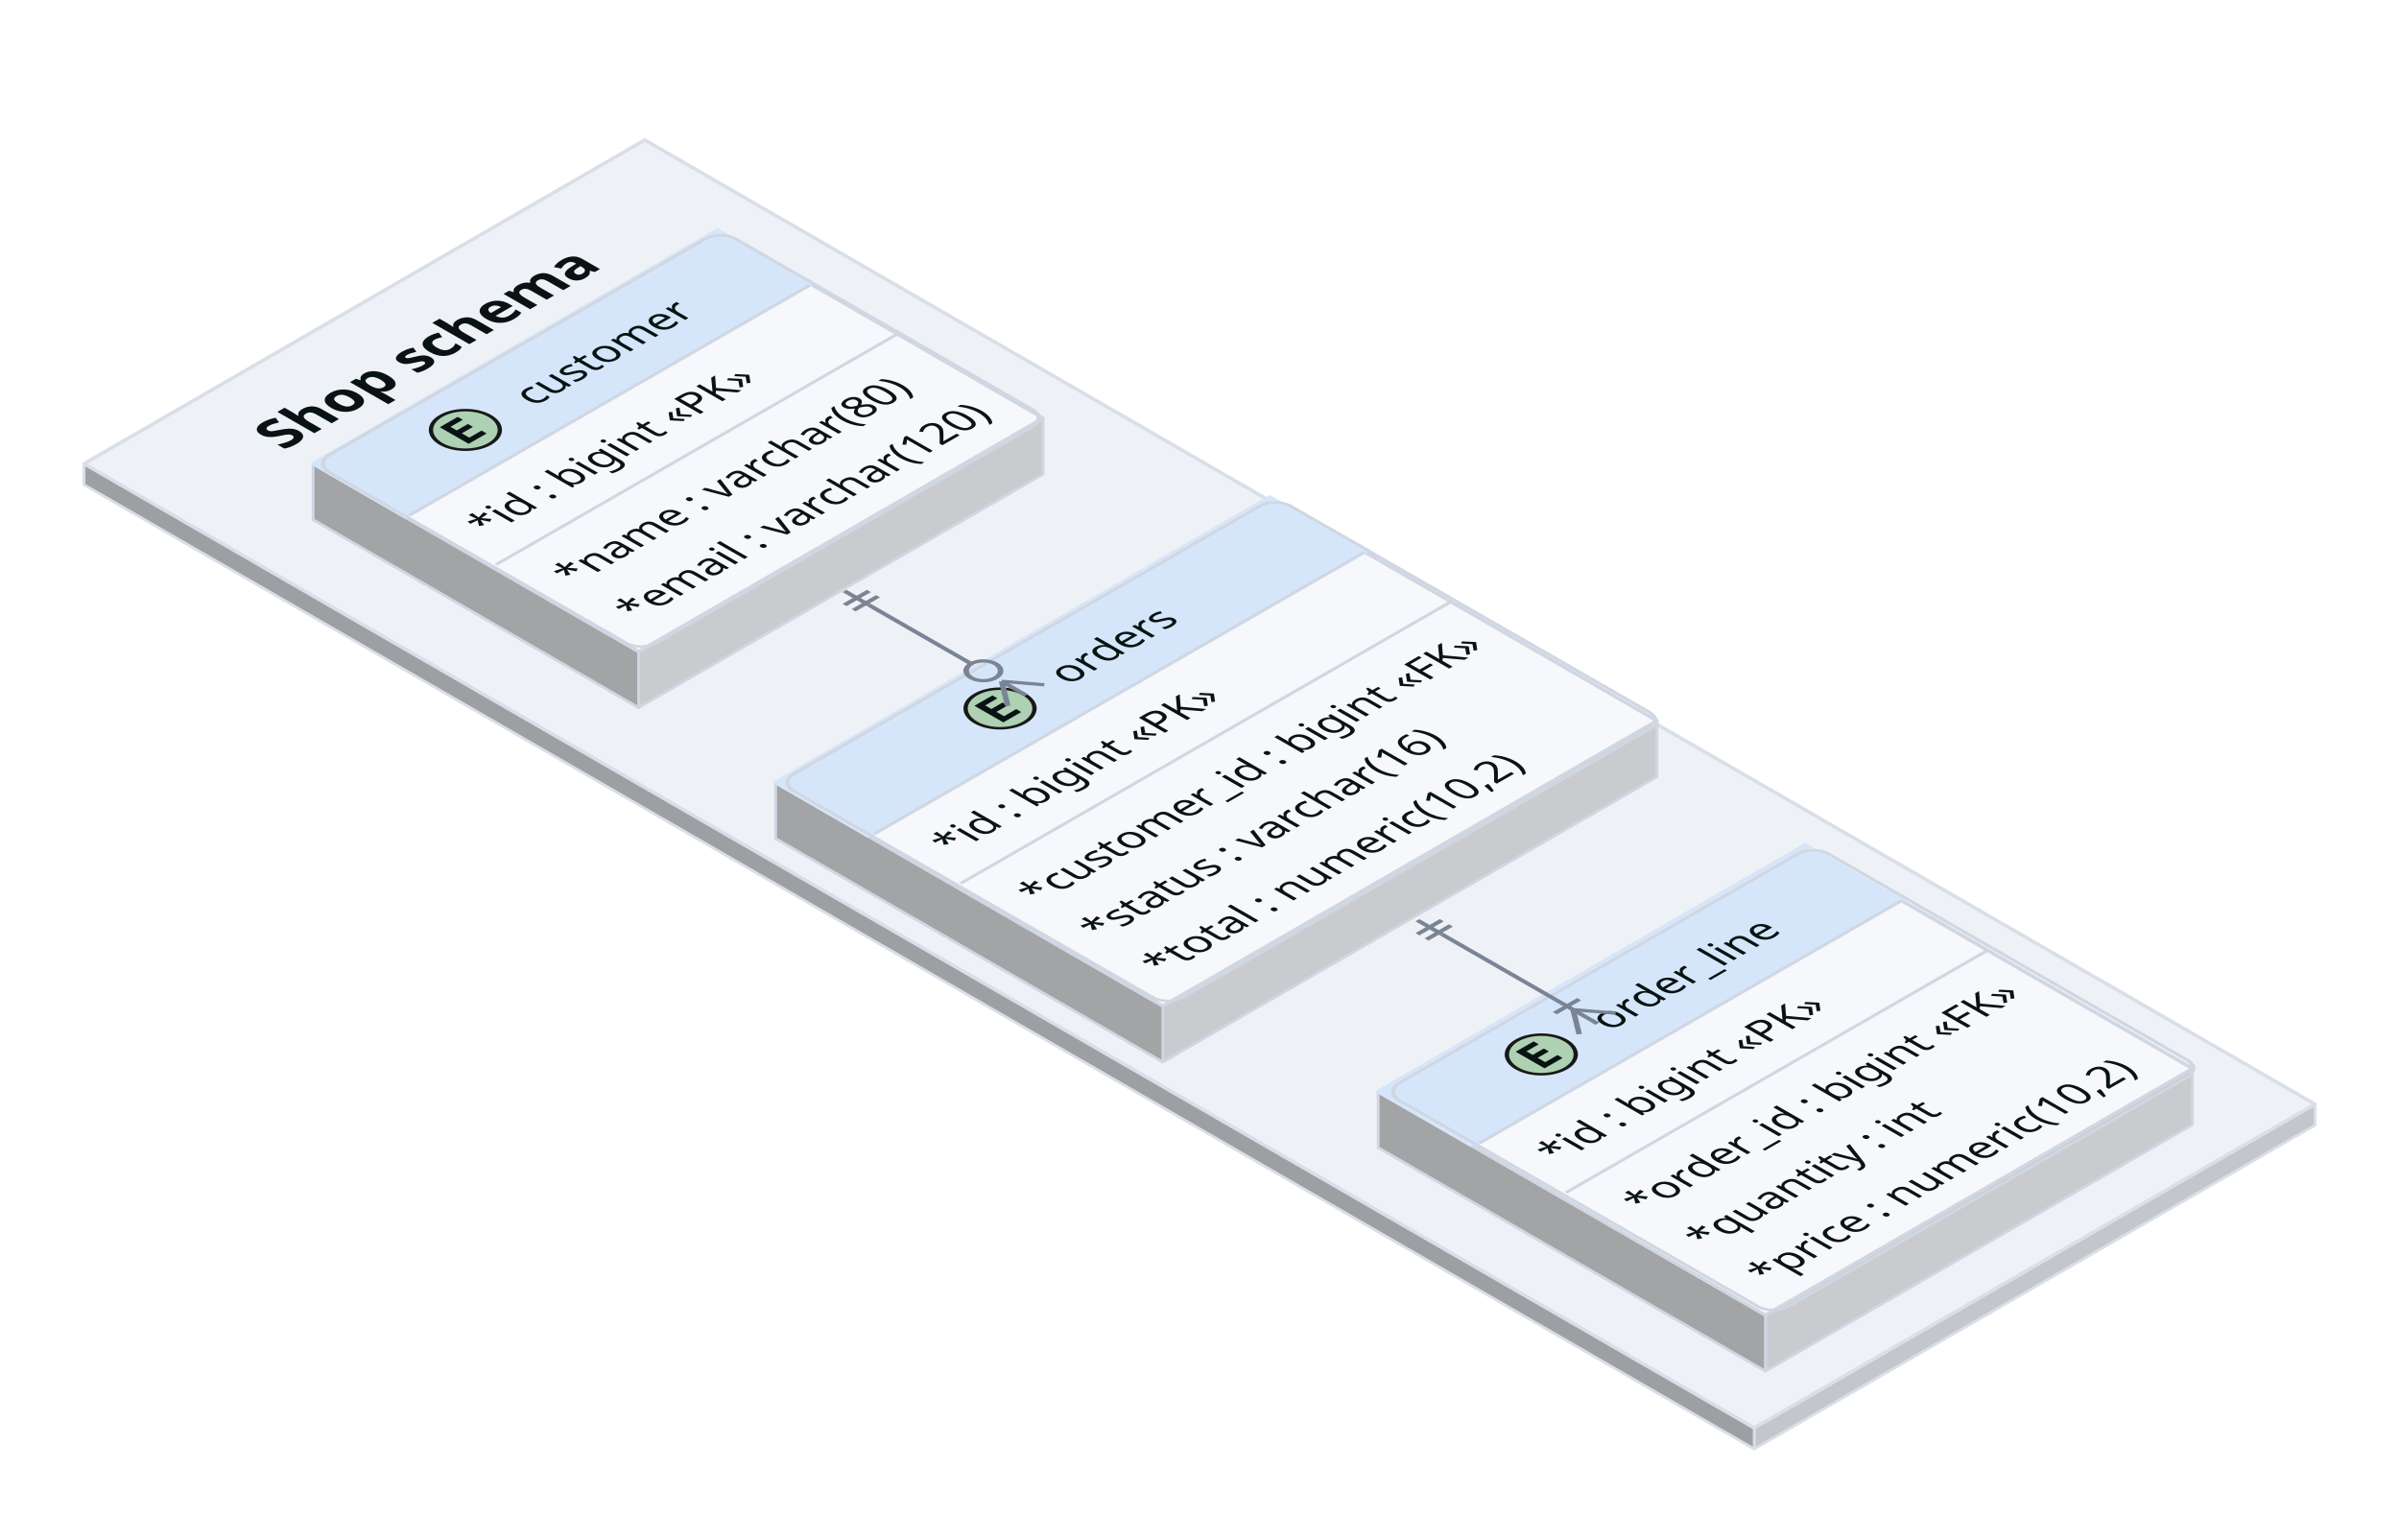
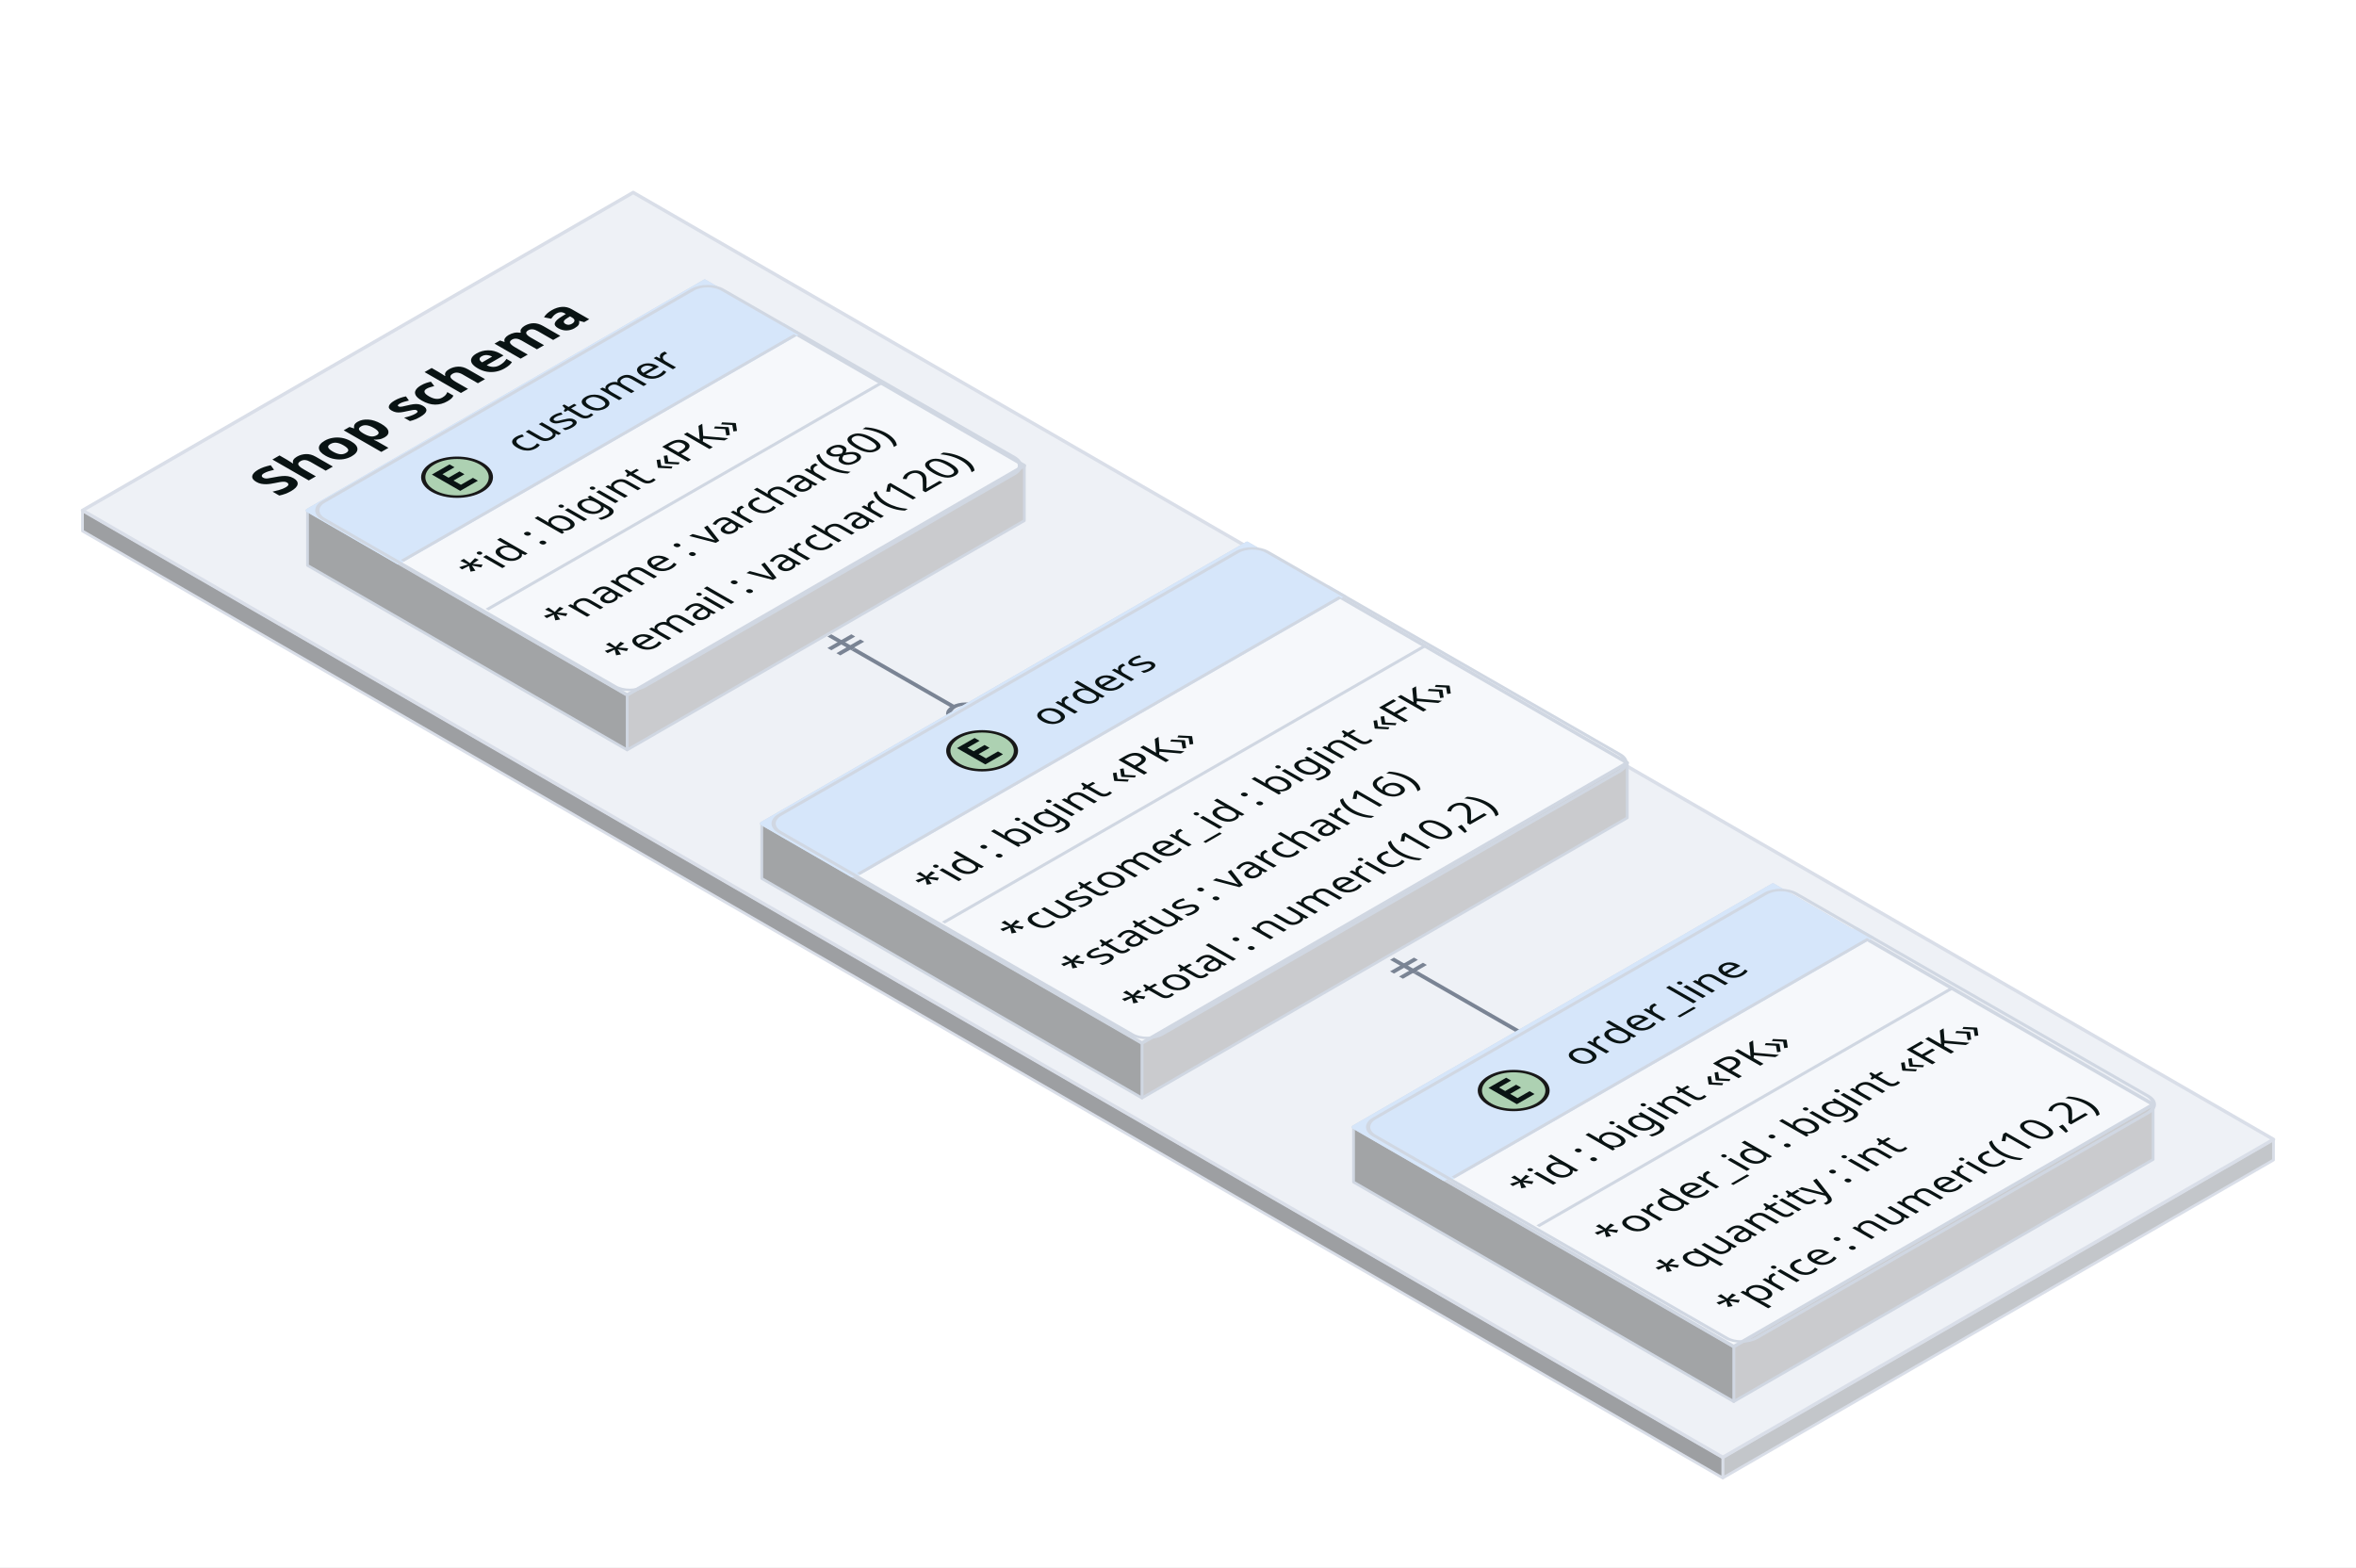
- <svg xmlns="http://www.w3.org/2000/svg" viewBox="-24 -132.5 685.39 440" width="685.39" height="440">
-   <rect x="-24" y="-132.5" width="685.39" height="440" fill="#ffffff" />
+ <svg xmlns="http://www.w3.org/2000/svg" viewBox="-24 -148.5 685.39 456" width="685.39" height="456">
+   <rect x="-24" y="-148.5" width="685.39" height="456" fill="#ffffff" />
  <g transform="translate(0,6)">
    <polygon points="637.39,183 477.18,275.5 477.18,269.5 637.39,177" fill="#c3c6ca" stroke="#d9dee8" stroke-width="0.8" stroke-linejoin="round" />
    <polygon points="477.18,275.5 0,0 0,-6 477.18,269.5" fill="#9d9fa2" stroke="#d9dee8" stroke-width="0.8" stroke-linejoin="round" />
    <polygon points="0,-6 160.21,-98.5 637.39,177 477.18,269.5" fill="#eef1f6" stroke="#d9dee8" stroke-width="1" stroke-linejoin="round" />
  </g>
  <defs />
  <g transform="translate(0,-0) matrix(0.87 -0.5 0.87 0.5 0 0)">
    <text x="36.492" y="29.104" fill="#091313" font-size="16" textLength="105.04" font-weight="700" font-family="'Noto Sans'">Shop schema</text>
  </g>
-   <g transform="translate(0,-0)">
+   <g transform="translate(0,-0) matrix(0.87 -0.5 0.87 0.5 0 0)">
+     <line x1="84.51" y1="165.232" x2="92.51" y2="165.232" style="stroke:#7A8494;stroke-width:1.3;" />
+   </g>
+   <g transform="translate(0,-0) matrix(0.87 -0.5 0.87 0.5 0 0)">
+     <line x1="88.51" y1="169.232" x2="88.51" y2="161.232" style="stroke:#7A8494;stroke-width:1.3;" />
+   </g>
+   <g transform="translate(0,-0) matrix(0.87 -0.5 0.87 0.5 0 0)">
+     <line x1="84.51" y1="168.232" x2="92.51" y2="168.232" style="stroke:#7A8494;stroke-width:1.3;" />
+   </g>
+   <g transform="translate(0,-0) matrix(0.87 -0.5 0.87 0.5 0 0)">
+     <path d="M88.51,169.232 C88.51,188.012 88.51,183.282 88.51,202.832" style="stroke:#7A8494;stroke-width:1.3;" fill="none" id="customer-orders" codeLine="25" />
+   </g>
+   <g transform="translate(0,-0) matrix(0.87 -0.5 0.87 0.5 0 0)">
+     <ellipse cx="88.51" cy="206.832" rx="4" ry="4" fill="none" style="stroke:#7A8494;stroke-width:1.3;" />
+   </g>
+   <g transform="translate(0,-0) matrix(0.87 -0.5 0.87 0.5 0 0)">
+     <line x1="88.51" y1="212.832" x2="94.51" y2="220.832" style="stroke:#7A8494;stroke-width:1.3;" />
+   </g>
+   <g transform="translate(0,-0) matrix(0.87 -0.5 0.87 0.5 0 0)">
+     <line x1="88.51" y1="212.832" x2="82.51" y2="220.832" style="stroke:#7A8494;stroke-width:1.3;" />
+   </g>
+   <g transform="translate(0,-0) matrix(0.87 -0.5 0.87 0.5 0 0)">
+     <line x1="88.51" y1="212.832" x2="88.51" y2="220.832" style="stroke:#7A8494;stroke-width:1.3;" />
+   </g>
+   <g transform="translate(0,-0) matrix(0.87 -0.5 0.87 0.5 0 0)">
+     <line x1="84.51" y1="353.372" x2="92.51" y2="353.372" style="stroke:#7A8494;stroke-width:1.3;" />
+   </g>
+   <g transform="translate(0,-0) matrix(0.87 -0.5 0.87 0.5 0 0)">
+     <line x1="88.51" y1="357.372" x2="88.51" y2="349.372" style="stroke:#7A8494;stroke-width:1.3;" />
+   </g>
+   <g transform="translate(0,-0) matrix(0.87 -0.5 0.87 0.5 0 0)">
+     <line x1="84.51" y1="356.372" x2="92.51" y2="356.372" style="stroke:#7A8494;stroke-width:1.3;" />
+   </g>
+   <g transform="translate(0,-0) matrix(0.87 -0.5 0.87 0.5 0 0)">
+     <line x1="92.51" y1="398.492" x2="84.51" y2="398.492" style="stroke:#7A8494;stroke-width:1.3;" />
+   </g>
+   <g transform="translate(0,-0) matrix(0.87 -0.5 0.87 0.5 0 0)">
+     <path d="M88.51,357.372 C88.51,376.472 88.51,381.392 88.51,400.492" style="stroke:#7A8494;stroke-width:1.3;" fill="none" id="orders-line" codeLine="26" />
+   </g>
+   <g transform="translate(0,-0) matrix(0.87 -0.5 0.87 0.5 0 0)">
+     <line x1="88.51" y1="400.492" x2="94.51" y2="408.492" style="stroke:#7A8494;stroke-width:1.3;" />
+   </g>
+   <g transform="translate(0,-0) matrix(0.87 -0.5 0.87 0.5 0 0)">
+     <line x1="88.51" y1="400.492" x2="82.51" y2="408.492" style="stroke:#7A8494;stroke-width:1.3;" />
+   </g>
+   <g transform="translate(0,-0) matrix(0.87 -0.5 0.87 0.5 0 0)">
+     <line x1="88.51" y1="400.492" x2="88.51" y2="408.492" style="stroke:#7A8494;stroke-width:1.3;" />
+   </g>
+   <g transform="translate(0,0)">
    <polygon points="274,2.97 158.45,69.68 158.45,53.68 274,-13.03" fill="#cacbce" stroke="#D0D7E2" stroke-width="0.8" stroke-linejoin="round" />
    <polygon points="158.45,69.68 65.46,16 65.46,-0 158.45,53.68" fill="#a2a4a6" stroke="#D0D7E2" stroke-width="0.8" stroke-linejoin="round" />
    <polygon points="65.46,-0 181.01,-66.71 274,-13.03 158.45,53.68" fill="#F6F8FB" stroke="#D0D7E2" stroke-width="1" stroke-linejoin="round" />
  </g>
+   <g transform="translate(0,0)">
+     <polygon points="449.4,89.43 308.21,170.95 308.21,154.95 449.4,73.43" fill="#cacbce" stroke="#D0D7E2" stroke-width="0.8" stroke-linejoin="round" />
+     <polygon points="308.21,170.95 197.6,107.09 197.6,91.09 308.21,154.95" fill="#a2a4a6" stroke="#D0D7E2" stroke-width="0.8" stroke-linejoin="round" />
+     <polygon points="197.6,91.09 338.79,9.57 449.4,73.43 308.21,154.95" fill="#F6F8FB" stroke="#D0D7E2" stroke-width="1" stroke-linejoin="round" />
+   </g>
+   <g transform="translate(0,0)">
+     <polygon points="602.38,188.83 480.37,259.27 480.37,243.27 602.38,172.83" fill="#cacbce" stroke="#D0D7E2" stroke-width="0.8" stroke-linejoin="round" />
+     <polygon points="480.37,259.27 369.76,195.41 369.76,179.41 480.37,243.27" fill="#a2a4a6" stroke="#D0D7E2" stroke-width="0.8" stroke-linejoin="round" />
+     <polygon points="369.76,179.41 491.77,108.97 602.38,172.83 480.37,243.27" fill="#F6F8FB" stroke="#D0D7E2" stroke-width="1" stroke-linejoin="round" />
+   </g>
  <polygon points="65.46,16 181.01,-50.71 207.29,-35.54 91.74,31.17" fill="#D6E6FA" stroke="#D6E6FA" stroke-width="1" stroke-linejoin="round" transform="translate(0,-16)" />
+   <polygon points="197.6,107.09 338.79,25.57 365.07,40.75 223.88,122.26" fill="#D6E6FA" stroke="#D6E6FA" stroke-width="1" stroke-linejoin="round" transform="translate(0,-16)" />
+   <polygon points="369.76,195.41 491.77,124.97 518.05,140.14 396.04,210.58" fill="#D6E6FA" stroke="#D6E6FA" stroke-width="1" stroke-linejoin="round" transform="translate(0,-16)" />
+   <g transform="translate(0,-16) matrix(0.87 -0.5 0.87 0.5 0 0)">
+     <rect x="7" y="246.516" width="163.025" height="5" fill="#D6E6FA" style="stroke:#D6E6FA;stroke-width:1;" />
+   </g>
+   <g transform="translate(0,-16) matrix(0.87 -0.5 0.87 0.5 0 0)">
+     <rect x="18.07" y="434.236" width="140.885" height="5" fill="#D6E6FA" style="stroke:#D6E6FA;stroke-width:1;" />
+   </g>
  <g transform="translate(0,-16) matrix(0.87 -0.5 0.87 0.5 0 0)">
    <rect x="21.8" y="79.136" width="133.421" height="5" fill="#D6E6FA" style="stroke:#D6E6FA;stroke-width:1;" />
-   </g>
-   <g transform="translate(0,-16) matrix(0.87 -0.5 0.87 0.5 0 0)">
-     <rect x="21.8" y="53.792" width="133.421" height="107.376" fill="none" style="stroke:#D0D7E2;stroke-width:1;" rx="5" ry="5" />
  </g>
  <g transform="translate(0,-16) matrix(0.87 -0.5 0.87 0.5 0 0)">
    <ellipse cx="56.282" cy="68.964" rx="8" ry="8" fill="#ADD1B2" style="stroke:#181818;stroke-width:1;" />
  </g>
  <g transform="translate(0,-16) matrix(0.87 -0.5 0.87 0.5 0 0)">
+     <ellipse cx="64.478" cy="236.344" rx="8" ry="8" fill="#ADD1B2" style="stroke:#181818;stroke-width:1;" />
+   </g>
+   <g transform="translate(0,-16) matrix(0.87 -0.5 0.87 0.5 0 0)">
+     <ellipse cx="54.5" cy="424.064" rx="8" ry="8" fill="#ADD1B2" style="stroke:#181818;stroke-width:1;" />
+   </g>
+   <g transform="translate(0,-16) matrix(0.87 -0.5 0.87 0.5 0 0)">
+     <path d="M56.969,428.564 L51.063,428.564 L51.063,419.08 L56.969,419.08 L56.969,420.736 L52.938,420.736 L52.938,422.783 L56.594,422.783 L56.594,424.439 L52.938,424.439 L52.938,426.908 L56.969,426.908 L56.969,428.564 Z " fill="#091313" />
+   </g>
+   <g transform="translate(0,-16) matrix(0.87 -0.5 0.87 0.5 0 0)">
    <path d="M58.751,73.464 L52.845,73.464 L52.845,63.98 L58.751,63.98 L58.751,65.636 L54.72,65.636 L54.72,67.683 L58.376,67.683 L58.376,69.339 L54.72,69.339 L54.72,71.808 L58.751,71.808 L58.751,73.464 Z " fill="#091313" />
+   </g>
+   <g transform="translate(0,-16) matrix(0.87 -0.5 0.87 0.5 0 0)">
+     <path d="M66.947,240.844 L61.041,240.844 L61.041,231.36 L66.947,231.36 L66.947,233.016 L62.916,233.016 L62.916,235.063 L66.572,235.063 L66.572,236.719 L62.916,236.719 L62.916,239.188 L66.947,239.188 L66.947,240.844 Z " fill="#091313" />
  </g>
  <g transform="translate(0,-16) matrix(0.87 -0.5 0.87 0.5 0 0)">
    <text x="74.278" y="73.62" fill="#091313" font-size="12" textLength="53.46" font-family="'Noto Sans'">customer</text>
  </g>
  <g transform="translate(0,-16) matrix(0.87 -0.5 0.87 0.5 0 0)">
    <line x1="22.8" y1="84.136" x2="154.221" y2="84.136" style="stroke:#D0D7E2;stroke-width:1;" />
  </g>
  <g transform="translate(0,-16) matrix(0.87 -0.5 0.87 0.5 0 0)">
    <text x="29.8" y="102.964" fill="#091313" font-size="12" textLength="89.269" font-family="'Noto Sans'">*id : bigint «PK»</text>
  </g>
  <g transform="translate(0,-16) matrix(0.87 -0.5 0.87 0.5 0 0)">
    <line x1="22.8" y1="112.48" x2="154.221" y2="112.48" style="stroke:#D0D7E2;stroke-width:1;" />
  </g>
  <g transform="translate(0,-16) matrix(0.87 -0.5 0.87 0.5 0 0)">
    <text x="29.8" y="131.308" fill="#091313" font-size="12" textLength="111.781" font-family="'Noto Sans'">*name : varchar(80)</text>
  </g>
  <g transform="translate(0,-16) matrix(0.87 -0.5 0.87 0.5 0 0)">
    <text x="29.8" y="151.652" fill="#091313" font-size="12" textLength="117.421" font-family="'Noto Sans'">*email : varchar(120)</text>
  </g>
-   <g transform="translate(0,-0)">
-     <polygon points="449.4,89.43 308.21,170.95 308.21,154.95 449.4,73.43" fill="#cacbce" stroke="#D0D7E2" stroke-width="0.8" stroke-linejoin="round" />
-     <polygon points="308.21,170.95 197.6,107.09 197.6,91.09 308.21,154.95" fill="#a2a4a6" stroke="#D0D7E2" stroke-width="0.8" stroke-linejoin="round" />
-     <polygon points="197.6,91.09 338.79,9.57 449.4,73.43 308.21,154.95" fill="#F6F8FB" stroke="#D0D7E2" stroke-width="1" stroke-linejoin="round" />
-   </g>
-   <polygon points="197.6,107.09 338.79,25.57 365.07,40.75 223.88,122.26" fill="#D6E6FA" stroke="#D6E6FA" stroke-width="1" stroke-linejoin="round" transform="translate(0,-16)" />
  <g transform="translate(0,-16) matrix(0.87 -0.5 0.87 0.5 0 0)">
-     <rect x="7" y="246.516" width="163.025" height="5" fill="#D6E6FA" style="stroke:#D6E6FA;stroke-width:1;" />
-   </g>
-   <g transform="translate(0,-16) matrix(0.87 -0.5 0.87 0.5 0 0)">
-     <rect x="7" y="221.172" width="163.025" height="127.721" fill="none" style="stroke:#D0D7E2;stroke-width:1;" rx="5" ry="5" />
-   </g>
-   <g transform="translate(0,-16) matrix(0.87 -0.5 0.87 0.5 0 0)">
-     <ellipse cx="64.478" cy="236.344" rx="8" ry="8" fill="#ADD1B2" style="stroke:#181818;stroke-width:1;" />
-   </g>
-   <g transform="translate(0,-16) matrix(0.87 -0.5 0.87 0.5 0 0)">
-     <path d="M66.947,240.844 L61.041,240.844 L61.041,231.36 L66.947,231.36 L66.947,233.016 L62.916,233.016 L62.916,235.063 L66.572,235.063 L66.572,236.719 L62.916,236.719 L62.916,239.188 L66.947,239.188 L66.947,240.844 Z " fill="#091313" />
+     <rect x="21.8" y="53.792" width="133.421" height="107.376" fill="none" style="stroke:#D0D7E2;stroke-width:1;" rx="5" ry="5" />
  </g>
  <g transform="translate(0,-16) matrix(0.87 -0.5 0.87 0.5 0 0)">
    <text x="82.478" y="241" fill="#091313" font-size="12" textLength="37.068" font-family="'Noto Sans'">orders</text>
  </g>
  <g transform="translate(0,-16) matrix(0.87 -0.5 0.87 0.5 0 0)">
    <line x1="8" y1="251.516" x2="169.025" y2="251.516" style="stroke:#D0D7E2;stroke-width:1;" />
  </g>
  <g transform="translate(0,-16) matrix(0.87 -0.5 0.87 0.5 0 0)">
    <text x="15" y="270.344" fill="#091313" font-size="12" textLength="89.269" font-family="'Noto Sans'">*id : bigint «PK»</text>
  </g>
  <g transform="translate(0,-16) matrix(0.87 -0.5 0.87 0.5 0 0)">
    <line x1="8" y1="279.86" x2="169.025" y2="279.86" style="stroke:#D0D7E2;stroke-width:1;" />
  </g>
  <g transform="translate(0,-16) matrix(0.87 -0.5 0.87 0.5 0 0)">
    <text x="15" y="298.688" fill="#091313" font-size="12" textLength="147.025" font-family="'Noto Sans'">*customer_id : bigint «FK»</text>
  </g>
  <g transform="translate(0,-16) matrix(0.87 -0.5 0.87 0.5 0 0)">
    <text x="15" y="319.032" fill="#091313" font-size="12" textLength="113.953" font-family="'Noto Sans'">*status : varchar(16)</text>
  </g>
  <g transform="translate(0,-16) matrix(0.87 -0.5 0.87 0.5 0 0)">
    <text x="15" y="339.377" fill="#091313" font-size="12" textLength="119.461" font-family="'Noto Sans'">*total : numeric(10,2)</text>
  </g>
-   <g transform="translate(0,-0)">
-     <polygon points="602.38,188.83 480.37,259.27 480.37,243.27 602.38,172.83" fill="#cacbce" stroke="#D0D7E2" stroke-width="0.8" stroke-linejoin="round" />
-     <polygon points="480.37,259.27 369.76,195.41 369.76,179.41 480.37,243.27" fill="#a2a4a6" stroke="#D0D7E2" stroke-width="0.8" stroke-linejoin="round" />
-     <polygon points="369.76,179.41 491.77,108.97 602.38,172.83 480.37,243.27" fill="#F6F8FB" stroke="#D0D7E2" stroke-width="1" stroke-linejoin="round" />
-   </g>
-   <polygon points="369.76,195.41 491.77,124.97 518.05,140.14 396.04,210.58" fill="#D6E6FA" stroke="#D6E6FA" stroke-width="1" stroke-linejoin="round" transform="translate(0,-16)" />
  <g transform="translate(0,-16) matrix(0.87 -0.5 0.87 0.5 0 0)">
-     <rect x="18.07" y="434.236" width="140.885" height="5" fill="#D6E6FA" style="stroke:#D6E6FA;stroke-width:1;" />
-   </g>
-   <g transform="translate(0,-16) matrix(0.87 -0.5 0.87 0.5 0 0)">
-     <rect x="18.07" y="408.892" width="140.885" height="127.721" fill="none" style="stroke:#D0D7E2;stroke-width:1;" rx="5" ry="5" />
-   </g>
-   <g transform="translate(0,-16) matrix(0.87 -0.5 0.87 0.5 0 0)">
-     <ellipse cx="54.5" cy="424.064" rx="8" ry="8" fill="#ADD1B2" style="stroke:#181818;stroke-width:1;" />
-   </g>
-   <g transform="translate(0,-16) matrix(0.87 -0.5 0.87 0.5 0 0)">
-     <path d="M56.969,428.564 L51.063,428.564 L51.063,419.08 L56.969,419.08 L56.969,420.736 L52.938,420.736 L52.938,422.783 L56.594,422.783 L56.594,424.439 L52.938,424.439 L52.938,426.908 L56.969,426.908 L56.969,428.564 Z " fill="#091313" />
+     <rect x="7" y="221.172" width="163.025" height="127.721" fill="none" style="stroke:#D0D7E2;stroke-width:1;" rx="5" ry="5" />
  </g>
  <g transform="translate(0,-16) matrix(0.87 -0.5 0.87 0.5 0 0)">
    <text x="72.5" y="428.72" fill="#091313" font-size="12" textLength="57.024" font-family="'Noto Sans'">order_line</text>
  </g>
  <g transform="translate(0,-16) matrix(0.87 -0.5 0.87 0.5 0 0)">
    <line x1="19.07" y1="439.236" x2="157.955" y2="439.236" style="stroke:#D0D7E2;stroke-width:1;" />
  </g>
  <g transform="translate(0,-16) matrix(0.87 -0.5 0.87 0.5 0 0)">
    <text x="26.07" y="458.064" fill="#091313" font-size="12" textLength="89.269" font-family="'Noto Sans'">*id : bigint «PK»</text>
  </g>
  <g transform="translate(0,-16) matrix(0.87 -0.5 0.87 0.5 0 0)">
    <line x1="19.07" y1="467.58" x2="157.955" y2="467.58" style="stroke:#D0D7E2;stroke-width:1;" />
  </g>
  <g transform="translate(0,-16) matrix(0.87 -0.5 0.87 0.5 0 0)">
    <text x="26.07" y="486.408" fill="#091313" font-size="12" textLength="124.885" font-family="'Noto Sans'">*order_id : bigint «FK»</text>
  </g>
  <g transform="translate(0,-16) matrix(0.87 -0.5 0.87 0.5 0 0)">
    <text x="26.07" y="506.752" fill="#091313" font-size="12" textLength="77.737" font-family="'Noto Sans'">*quantity : int</text>
  </g>
  <g transform="translate(0,-16) matrix(0.87 -0.5 0.87 0.5 0 0)">
    <text x="26.07" y="527.097" fill="#091313" font-size="12" textLength="121.669" font-family="'Noto Sans'">*price : numeric(10,2)</text>
  </g>
-   <g transform="translate(0,-0) matrix(0.87 -0.5 0.87 0.5 0 0)">
-     <path d="M88.51,169.232 C88.51,188.012 88.51,183.282 88.51,202.832" style="stroke:#7A8494;stroke-width:1.3;" fill="none" id="customer-orders" codeLine="25" />
-   </g>
-   <g transform="translate(0,-0) matrix(0.87 -0.5 0.87 0.5 0 0)">
-     <line x1="84.51" y1="165.232" x2="92.51" y2="165.232" style="stroke:#7A8494;stroke-width:1.3;" />
-   </g>
-   <g transform="translate(0,-0) matrix(0.87 -0.5 0.87 0.5 0 0)">
-     <line x1="84.51" y1="168.232" x2="92.51" y2="168.232" style="stroke:#7A8494;stroke-width:1.3;" />
-   </g>
-   <g transform="translate(0,-0) matrix(0.87 -0.5 0.87 0.5 0 0)">
-     <line x1="88.51" y1="169.232" x2="88.51" y2="161.232" style="stroke:#7A8494;stroke-width:1.3;" />
-   </g>
-   <g transform="translate(0,-0) matrix(0.87 -0.5 0.87 0.5 0 0)">
-     <line x1="88.51" y1="212.832" x2="94.51" y2="220.832" style="stroke:#7A8494;stroke-width:1.3;" />
-   </g>
-   <g transform="translate(0,-0) matrix(0.87 -0.5 0.87 0.5 0 0)">
-     <line x1="88.51" y1="212.832" x2="82.51" y2="220.832" style="stroke:#7A8494;stroke-width:1.3;" />
-   </g>
-   <g transform="translate(0,-0) matrix(0.87 -0.5 0.87 0.5 0 0)">
-     <line x1="88.51" y1="212.832" x2="88.51" y2="220.832" style="stroke:#7A8494;stroke-width:1.3;" />
-   </g>
-   <g transform="translate(0,-0) matrix(0.87 -0.5 0.87 0.5 0 0)">
-     <ellipse cx="88.51" cy="206.832" rx="4" ry="4" fill="none" style="stroke:#7A8494;stroke-width:1.3;" />
-   </g>
-   <g transform="translate(0,-0) matrix(0.87 -0.5 0.87 0.5 0 0)">
-     <path d="M88.51,357.372 C88.51,376.472 88.51,381.392 88.51,400.492" style="stroke:#7A8494;stroke-width:1.3;" fill="none" id="orders-line" codeLine="26" />
-   </g>
-   <g transform="translate(0,-0) matrix(0.87 -0.5 0.87 0.5 0 0)">
-     <line x1="84.51" y1="353.372" x2="92.51" y2="353.372" style="stroke:#7A8494;stroke-width:1.3;" />
-   </g>
-   <g transform="translate(0,-0) matrix(0.87 -0.5 0.87 0.5 0 0)">
-     <line x1="84.51" y1="356.372" x2="92.51" y2="356.372" style="stroke:#7A8494;stroke-width:1.3;" />
-   </g>
-   <g transform="translate(0,-0) matrix(0.87 -0.5 0.87 0.5 0 0)">
-     <line x1="88.51" y1="357.372" x2="88.51" y2="349.372" style="stroke:#7A8494;stroke-width:1.3;" />
-   </g>
-   <g transform="translate(0,-0) matrix(0.87 -0.5 0.87 0.5 0 0)">
-     <line x1="88.51" y1="400.492" x2="94.51" y2="408.492" style="stroke:#7A8494;stroke-width:1.3;" />
-   </g>
-   <g transform="translate(0,-0) matrix(0.87 -0.5 0.87 0.5 0 0)">
-     <line x1="88.51" y1="400.492" x2="82.51" y2="408.492" style="stroke:#7A8494;stroke-width:1.3;" />
-   </g>
-   <g transform="translate(0,-0) matrix(0.87 -0.5 0.87 0.5 0 0)">
-     <line x1="88.51" y1="400.492" x2="88.51" y2="408.492" style="stroke:#7A8494;stroke-width:1.3;" />
-   </g>
-   <g transform="translate(0,-0) matrix(0.87 -0.5 0.87 0.5 0 0)">
-     <line x1="92.51" y1="398.492" x2="84.51" y2="398.492" style="stroke:#7A8494;stroke-width:1.3;" />
+   <g transform="translate(0,-16) matrix(0.87 -0.5 0.87 0.5 0 0)">
+     <rect x="18.07" y="408.892" width="140.885" height="127.721" fill="none" style="stroke:#D0D7E2;stroke-width:1;" rx="5" ry="5" />
  </g>
</svg>
